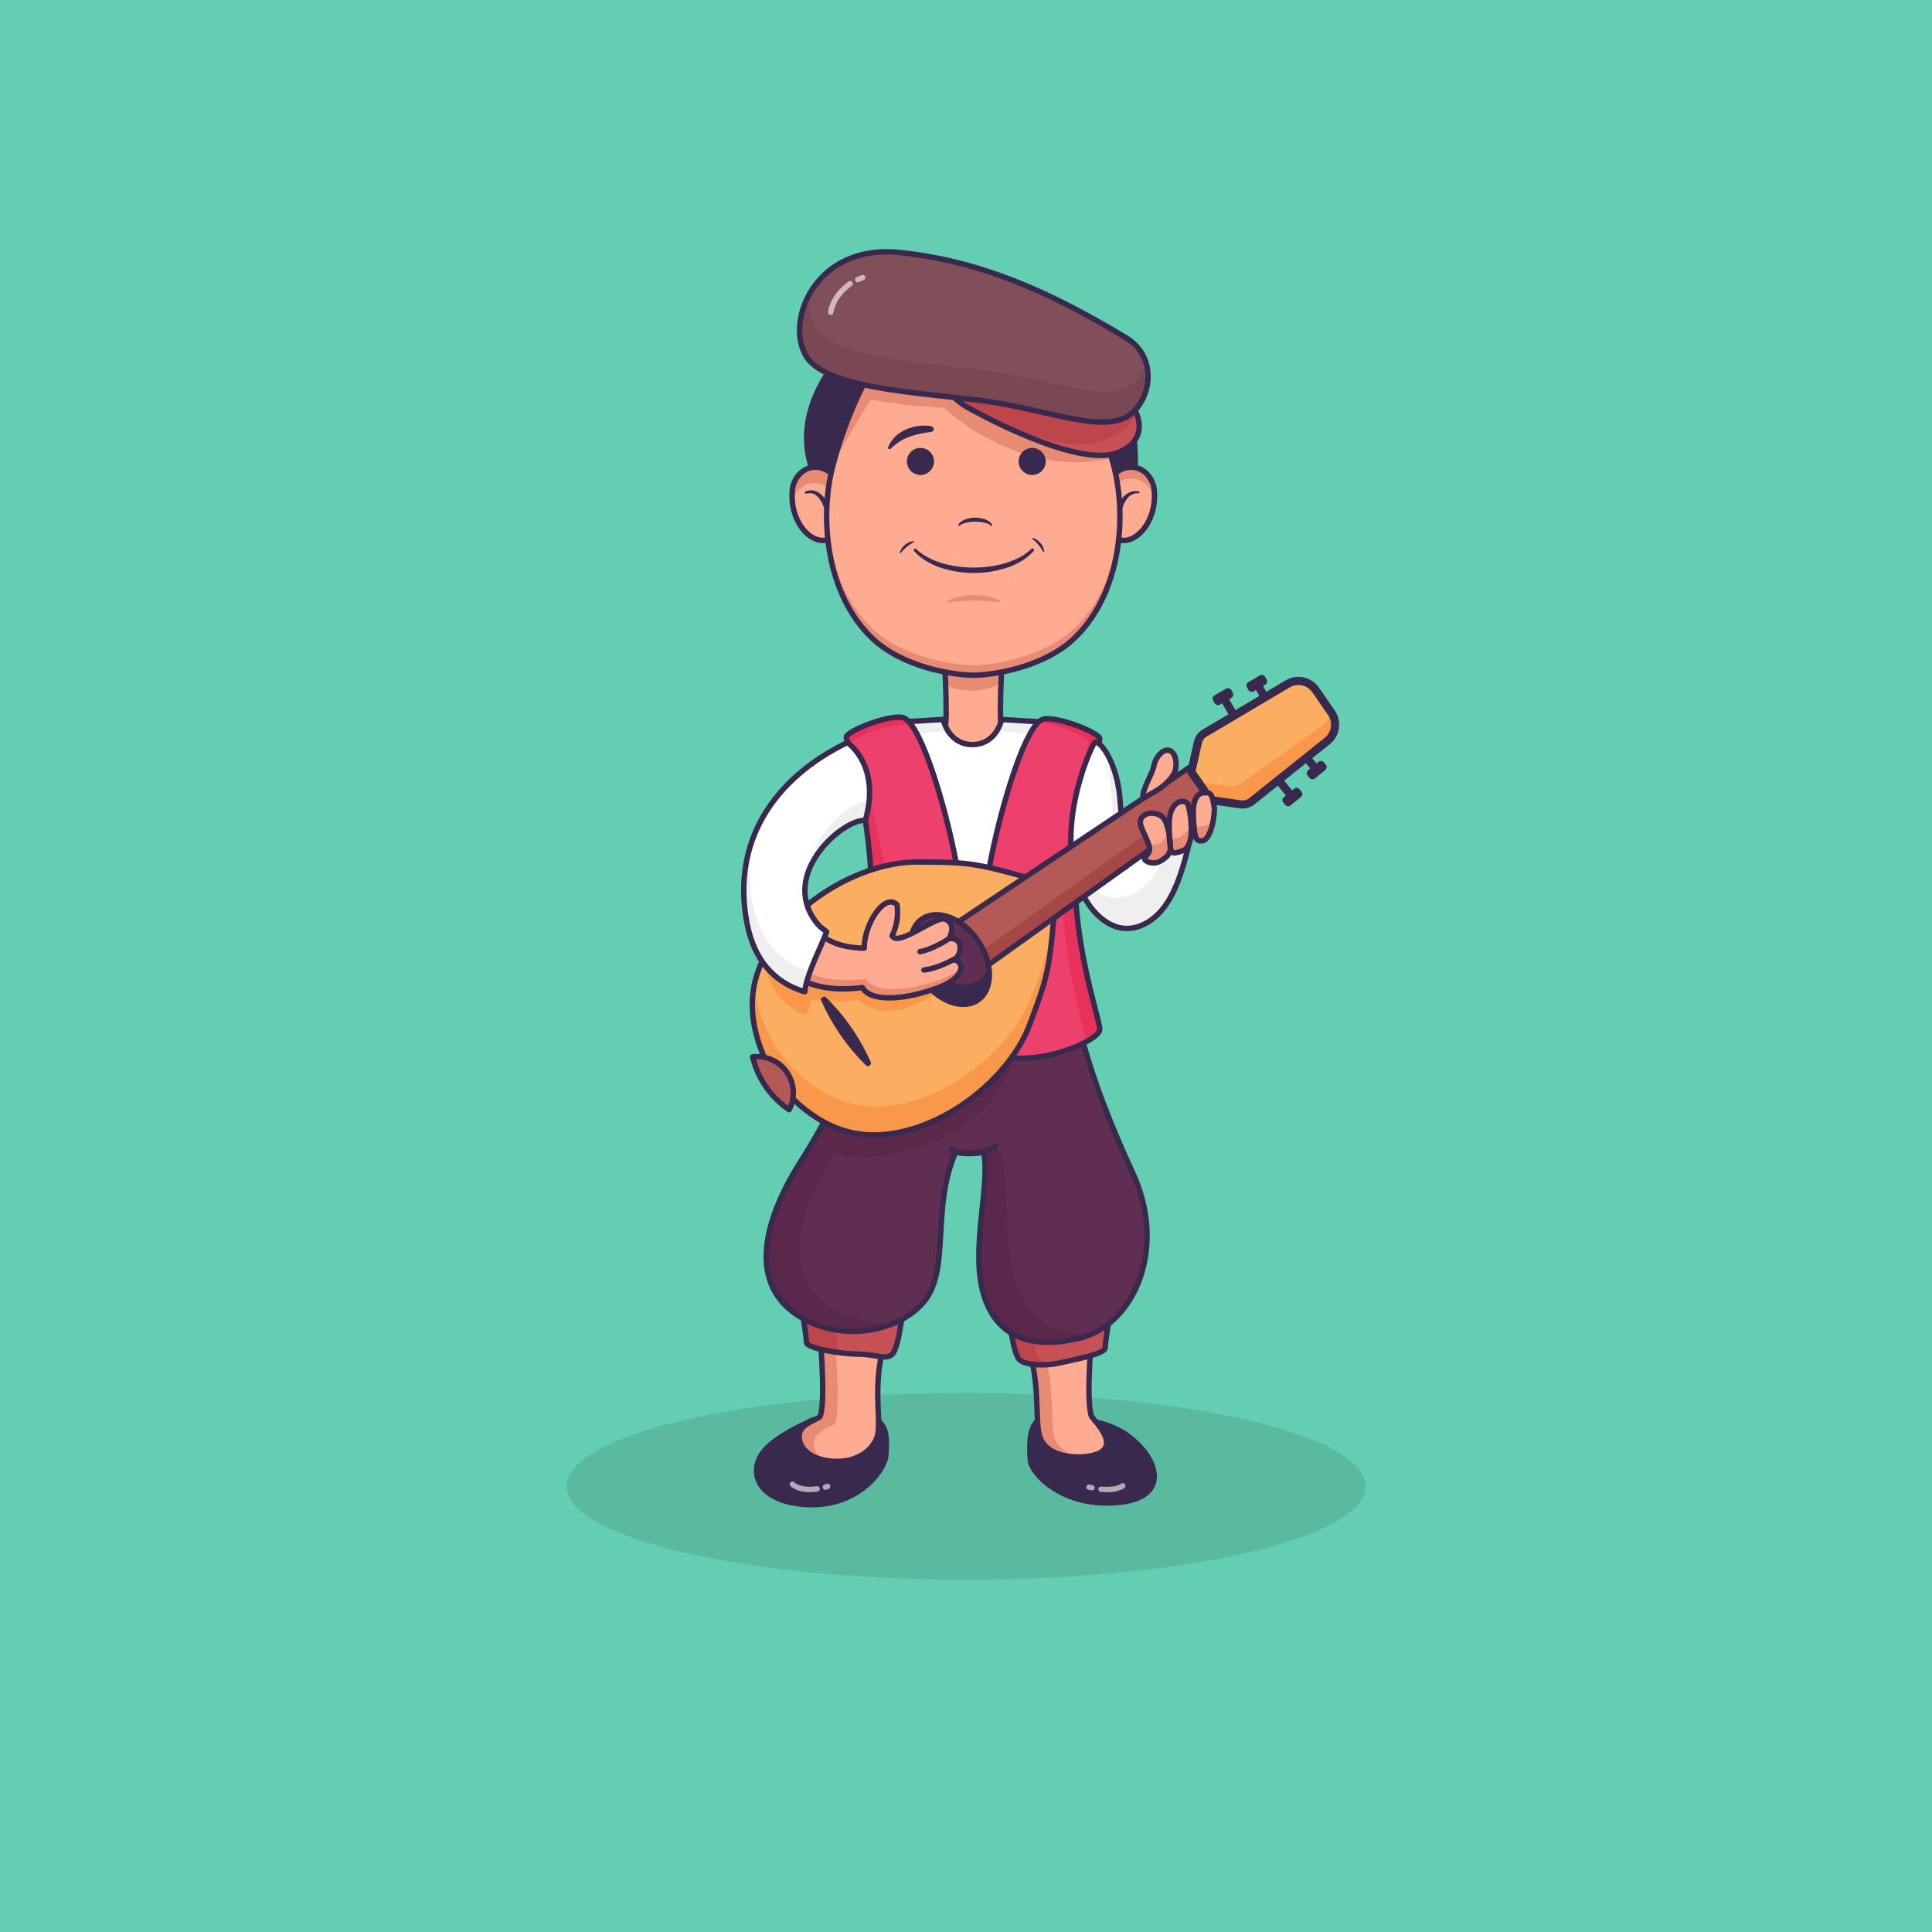
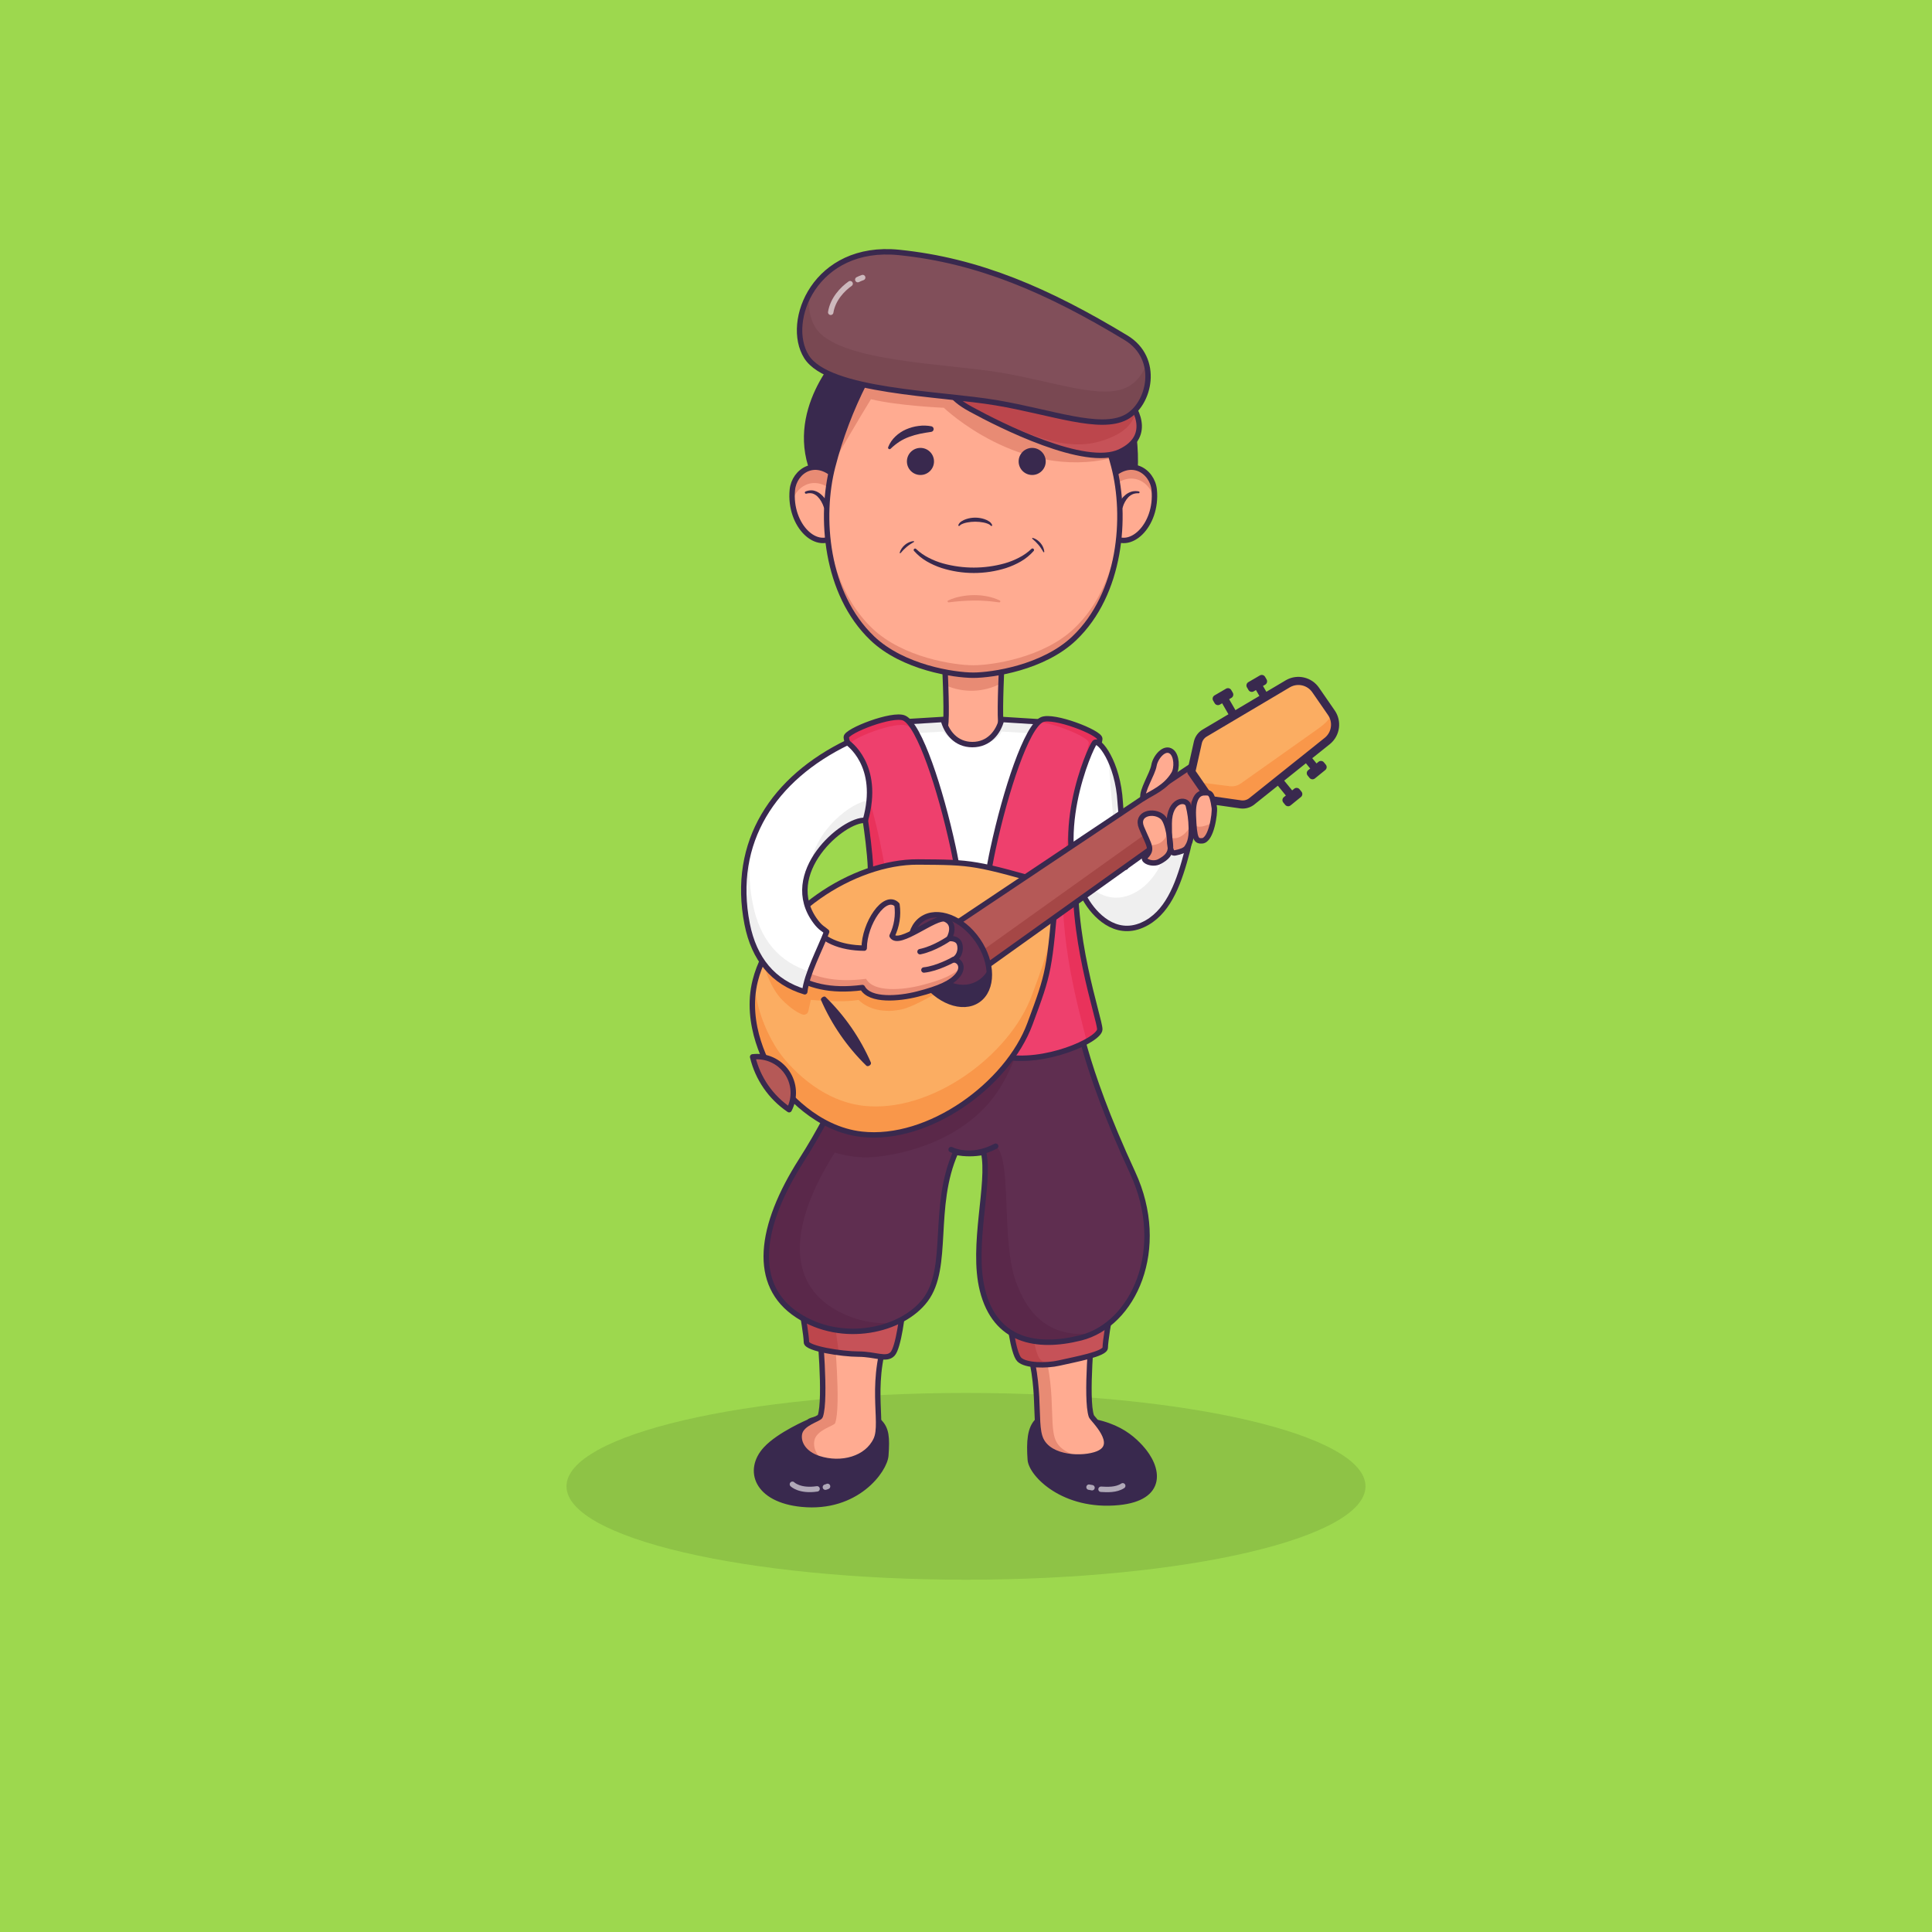
<svg xmlns="http://www.w3.org/2000/svg" viewBox="0 0 1000 1000" version="1.1" id="svg376">
  <defs id="defs380" />
  <g style="isolation:isolate" id="g374">
-     <rect width="1000" height="1000" style="fill:#63ceb2" id="rect4" />
+     <rect width="1000" height="1000" style="fill:#9dd84e;fill-opacity:1" id="rect4" />
    <ellipse cx="500" cy="769.319" rx="206.776" ry="48.334" style="fill:#9a9c9b;opacity:0.25;mix-blend-mode:multiply" id="ellipse122" />
    <path d="M418.689,736.007s-15.364,6.521-22.33,14.115c-9.876,10.766-4.839,26.133,18.613,28.449,28.453,2.81,43-17.715,43.531-25.236.657-9.28.371-13.772-3.521-17.546C421.327,731.721,418.689,736.007,418.689,736.007Z" style="fill:#39294e" id="path124" transform="translate(0 0)" />
    <path d="M418.689,736.007s-15.364,6.521-22.33,14.115c-9.876,10.766-4.839,26.133,18.613,28.449,28.453,2.81,43-17.715,43.531-25.236.657-9.28.371-13.772-3.521-17.546C421.327,731.721,418.689,736.007,418.689,736.007Z" style="fill:none;stroke:#39294e;stroke-linecap:round;stroke-linejoin:round;stroke-width:2.804px" id="path126" transform="translate(0 0)" />
    <path d="M424.047,686.236s3.66,37.939.519,46.784c-.529,1.489-9.733,3.452-10.78,9.06-.924,4.946,2.455,10.42,9.915,12.851,11.789,3.84,25.058.233,29.751-9.77,4.3-9.165-4.484-30.185,7.662-59.625C427.189,685.536,424.047,686.236,424.047,686.236Z" style="fill:#ffab91" id="path128" transform="translate(0 0)" />
    <path d="M421.5,745.657c1.047-5.608,10.251-7.571,10.78-9.06,3.141-8.845-.519-46.784-.519-46.784s2.566-.57,27.967-.682c.433-1.186.886-2.381,1.387-3.6-33.925,0-37.066.7-37.066.7s3.659,37.939.518,46.784c-.529,1.489-9.733,3.452-10.78,9.06-.923,4.946,2.455,10.42,9.915,12.851.658.214,1.322.4,1.988.565C422.283,752.752,420.86,749.078,421.5,745.657Z" style="fill:#e88b74" id="path130" transform="translate(0 0)" />
    <path d="M424.047,686.236s3.66,37.939.519,46.784c-.529,1.489-9.733,3.452-10.78,9.06-.924,4.946,2.455,10.42,9.915,12.851,11.789,3.84,25.058.233,29.751-9.77,4.3-9.165-4.484-30.185,7.662-59.625C427.189,685.536,424.047,686.236,424.047,686.236Z" style="fill:none;stroke:#39294e;stroke-linecap:round;stroke-linejoin:round;stroke-width:2.804px" id="path132" transform="translate(0 0)" />
    <path d="M415.362,679.66s2.042,11.805,2.042,15.088,18.37,6.14,26.942,6.14,14.288,3.265,17.554,0,5.452-22.453,5.452-24.494S415.362,679.66,415.362,679.66Z" style="fill:#c65258" id="path134" transform="translate(0 0)" />
    <path d="M431.978,685.275s19.644-2,34.783-3.076c.383-2.917.591-5.176.591-5.8,0-2.041-51.99,3.266-51.99,3.266s2.042,11.805,2.042,15.088c0,2.23,8.48,4.263,16.607,5.338C433.916,696.49,431.978,685.275,431.978,685.275Z" style="fill:#c65258;opacity:0.21;mix-blend-mode:multiply" id="path136" transform="translate(0 0)" />
    <path d="M415.362,679.66s2.042,11.805,2.042,15.088,18.37,6.14,26.942,6.14,14.288,3.265,17.554,0,5.452-22.453,5.452-24.494S415.362,679.66,415.362,679.66Z" style="fill:none;stroke:#39294e;stroke-linecap:round;stroke-linejoin:round;stroke-width:2.804px" id="path138" transform="translate(0 0)" />
    <path d="M427.219,769.748a5.756,5.756,0,0,0,1.128-.4" style="fill:none;stroke:#fff;stroke-linecap:round;stroke-linejoin:round;stroke-width:2.804px;opacity:0.6" id="path140" transform="translate(0 0)" />
    <path d="M410.155,768.256s3.683,3.752,12.766,2.378" style="fill:none;stroke:#fff;stroke-linecap:round;stroke-linejoin:round;stroke-width:2.804px;opacity:0.6" id="path142" transform="translate(0 0)" />
    <path d="M590.353,749.14c9.876,10.766,12.107,26.193-11.346,28.509-28.452,2.81-45.2-14.632-45.736-22.153-.658-9.279-.148-16.228,3.745-20C570.671,731.426,583.386,741.546,590.353,749.14Z" style="fill:#39294e" id="path144" transform="translate(0 0)" />
    <path d="M590.353,749.14c9.876,10.766,12.107,26.193-11.346,28.509-28.452,2.81-45.2-14.632-45.736-22.153-.658-9.279-.148-16.228,3.745-20C570.671,731.426,583.386,741.546,590.353,749.14Z" style="fill:none;stroke:#39294e;stroke-linecap:round;stroke-linejoin:round;stroke-width:2.804px" id="path146" transform="translate(0 0)" />
    <path d="M565.431,686.236s-3.66,37.939-.519,46.784c.529,1.489,13.361,11.641,3.259,19.474-3.976,3.083-24.694,2.67-29.388-7.333-4.3-9.165,1.727-30.185-10.419-59.625C562.289,685.536,565.431,686.236,565.431,686.236Z" style="fill:#ffab91" id="path148" transform="translate(0 0)" />
    <path d="M546.542,745.816c-4.3-9.165,1.727-30.185-10.419-59.626,14.958,0,23.926.137,29.285.289.013-.143.023-.243.023-.243s-3.142-.7-37.067-.7c12.146,29.441,6.12,50.461,10.419,59.626,3.191,6.8,13.783,9.165,21.491,9.016C554.426,753.069,548.735,750.49,546.542,745.816Z" style="fill:#e88b74" id="path150" transform="translate(0 0)" />
    <path d="M565.431,686.236s-3.66,37.939-.519,46.784c.529,1.489,15.112,14.688,3.259,19.474-7.436,3-24.694,2.67-29.388-7.333-4.3-9.165,1.727-30.185-10.419-59.625C562.289,685.536,565.431,686.236,565.431,686.236Z" style="fill:none;stroke:#39294e;stroke-linecap:round;stroke-linejoin:round;stroke-width:2.804px" id="path152" transform="translate(0 0)" />
    <path d="M574.116,682.464s-2.041,11.8-2.041,15.088-15.6,6.049-23.954,7.97c-6.315,1.451-17.277,1.435-20.543-1.83s-5.452-22.453-5.452-24.494S574.116,682.464,574.116,682.464Z" style="fill:#c65258" id="path154" transform="translate(0 0)" />
    <path d="M538.482,703.691c-3.266-3.265-5.452-22.452-5.452-24.493,0-.077.1-.141.241-.2-6.5-.363-11.145-.411-11.145.2,0,2.041,2.186,21.228,5.452,24.493,2.745,2.745,10.917,3.189,17.206,2.4C542.032,705.689,539.711,704.921,538.482,703.691Z" style="fill:#c65258;opacity:0.21;mix-blend-mode:multiply" id="path156" transform="translate(0 0)" />
    <path d="M574.116,682.464s-2.041,11.8-2.041,15.088-15.6,6.049-23.954,7.97c-6.315,1.451-17.277,1.435-20.543-1.83s-5.452-22.453-5.452-24.494S574.116,682.464,574.116,682.464Z" style="fill:none;stroke:#39294e;stroke-linecap:round;stroke-linejoin:round;stroke-width:2.804px" id="path158" transform="translate(0 0)" />
    <path d="M569.888,770.839c3.115.175,7.833.473,11.236-1.785" style="fill:none;stroke:#fff;stroke-linecap:round;stroke-linejoin:round;stroke-width:2.804px;opacity:0.6" id="path160" transform="translate(0 0)" />
    <path d="M563.677,769.748s.157,0,1.547.287" style="fill:none;stroke:#fff;stroke-linecap:round;stroke-linejoin:round;stroke-width:2.804px;opacity:0.6" id="path162" transform="translate(0 0)" />
    <path d="M521.107,394.454H486.432s2.82-15.876,3.149-20.883c.519-7.878-.548-29.235-.548-29.235h29.472s-1.067,21.357-.548,29.235C518.287,378.578,521.107,394.454,521.107,394.454Z" style="fill:#ffab91" id="path164" transform="translate(0 0)" />
    <path d="M489.033,344.336s.232,4.629.426,10.371a32.769,32.769,0,0,0,28.654-.979h0c.187-5.28.392-9.392.392-9.392Z" style="fill:#e88b74" id="path166" transform="translate(0 0)" />
    <path d="M521.107,394.454H486.432s2.82-15.876,3.149-20.883c.519-7.878-.548-29.235-.548-29.235h29.472s-1.067,21.357-.548,29.235C518.287,378.578,521.107,394.454,521.107,394.454Z" style="fill:none;stroke:#39294e;stroke-linejoin:round;stroke-width:2.804px" id="path168" transform="translate(0 0)" />
    <path d="M518.441,372.387c-1.665,6.663-6.611,13.016-15.123,13.016S489.86,379.05,488.2,372.387l-22.863,1.4,4.334,148.24h66.745l4.333-148.24Z" style="fill:#fff" id="path170" transform="translate(0 0)" />
    <path d="M488.2,378.63c1.548,2.151,6.611,6.773,15.123,6.773s13.175-2.411,15.123-6.773l22.121,1.391.182-6.232-22.3-1.4c-1.665,6.663-6.611,13.016-15.123,13.016S489.86,379.05,488.2,372.387l-22.863,1.4.182,6.232Z" style="fill:#efefef" id="path172" transform="translate(0 0)" />
    <path d="M518.441,372.387c-1.665,6.663-6.611,13.016-15.123,13.016S489.86,379.05,488.2,372.387l-22.863,1.4,4.334,148.24h66.745l4.333-148.24Z" style="fill:none;stroke:#39294e;stroke-linejoin:round;stroke-width:2.804px" id="path174" transform="translate(0 0)" />
    <path d="M556.908,522.029s2.746,27.577,29.382,85.055c18.213,39.3.5,78.554-26.971,85.405-22.908,5.715-44.2,1.658-50.8-24.675-5.821-23.248,4.174-55.361.585-71.417-6.649,1.508-9.571,1.464-14.439,0-12.58,28.206-2.985,59.428-15.618,76.339-11.94,15.982-42.992,23.207-66.215,8.035-23.97-15.661-19.769-46.121,2.012-80.234,18.494-28.965,33.216-63.605,35.983-83.006C457.971,517.531,556.908,522.029,556.908,522.029Z" style="fill:#5f2e50" id="path176" transform="translate(0 0)" />
    <g style="opacity:0.22;mix-blend-mode:overlay" id="g182">
      <path d="M430.216,676.586c-23.971-15.661-19.77-46.121,2.012-80.234,17.067-26.73,30.914-58.283,35.124-78.243-8.689-.352-14.921-.578-16.523-.578-2.767,19.4-17.489,54.041-35.983,83.006-21.781,34.113-25.982,64.573-2.012,80.234,15.931,10.408,35.545,10.274,50.148,4A52.685,52.685,0,0,1,430.216,676.586Z" style="fill:#5f2e50" id="path178" transform="translate(0 0)" />
      <path d="M525.9,663.629c-7.987-21.868-1.89-64.266-10.549-70.365-6.648,1.508-5.105,3.331-5.834,5.542,2.251,16.693-6.543,46.866-1,69.008,6.594,26.333,27.89,30.39,50.8,24.675a36.347,36.347,0,0,0,6.271-2.22C547.188,692.076,533.684,684.935,525.9,663.629Z" style="fill:#5f2e50" id="path180" transform="translate(0 0)" />
    </g>
    <path d="M538.134,463.065s1.834,64.765-20.782,100.4c-18.911,29.8-57.156,35.269-68.009,35.586a56.063,56.063,0,0,1-25.576-5.787l8.211-39.376Z" style="fill:#5a2849" id="path184" transform="translate(0 0)" />
    <path d="M556.908,522.029s2.746,27.577,29.382,85.055c18.213,39.3.5,78.554-26.971,85.405-22.908,5.715-44.2,1.658-50.8-24.675-5.821-23.248,4.174-55.361.585-71.417a36.692,36.692,0,0,1-14.439,0c-12.58,28.206-2.985,59.428-15.618,76.339-11.94,15.982-42.992,23.207-66.215,8.035-23.97-15.661-19.769-46.121,2.012-80.234,18.494-28.965,33.216-63.605,35.983-83.006C457.971,517.531,556.908,522.029,556.908,522.029Z" style="fill:none;stroke:#39294e;stroke-linecap:round;stroke-linejoin:round;stroke-width:2.804px" id="path186" transform="translate(0 0)" />
    <path d="M503.769,284.637c38.887,0,77.491-6.639,82.761-33.646,3.738-19.16-2.727-49.214-10-62.014l-5.173-9.2-67.584-.745-67.589,4.2s-29.776,29.894-14.142,63.9C433.53,272.137,464.882,284.637,503.769,284.637Z" style="fill:#39294e;stroke:#39294e;stroke-linejoin:round;stroke-width:2.804px" id="path188" transform="translate(0 0)" />
    <path d="M432.818,276.693c-9.456,9.456-24.512-4.448-22.7-23.147.944-9.761,12.54-17.812,23.639-5.476C433.753,248.07,439.1,270.415,432.818,276.693Z" style="fill:#ffab91" id="path190" transform="translate(0 0)" />
    <path d="M433.289,256.282a89.226,89.226,0,0,1,2.071,14.823c1.758-8.946-1.607-23.035-1.607-23.035-11.1-12.336-22.695-4.285-23.639,5.476a31.536,31.536,0,0,0-.015,5.852C412.5,250.813,423.1,244.959,433.289,256.282Z" style="fill:#e88b74" id="path192" transform="translate(0 0)" />
    <path d="M432.818,276.693c-9.456,9.456-24.512-4.448-22.7-23.147.944-9.761,12.54-17.812,23.639-5.476C433.753,248.07,439.1,270.415,432.818,276.693Z" style="fill:none;stroke:#39294e;stroke-linejoin:round;stroke-width:2.804px" id="path194" transform="translate(0 0)" />
    <path d="M426.413,262.529a15.935,15.935,0,0,0-1.323-2.959A11.081,11.081,0,0,0,423.141,257a6.5,6.5,0,0,0-2.631-1.577,6.193,6.193,0,0,0-3.12.093l-.065.015a.6.6,0,0,1-.351-1.145,7.589,7.589,0,0,1,3.854-.534,8.264,8.264,0,0,1,3.607,1.618,13.238,13.238,0,0,1,2.664,2.778,18.4,18.4,0,0,1,1.947,3.315,1.406,1.406,0,0,1-2.563,1.155c-.022-.05-.041-.1-.058-.151Z" style="fill:#39294e" id="path196" transform="translate(0 0)" />
    <path d="M574.72,276.693c9.456,9.456,24.513-4.448,22.7-23.147-.944-9.761-12.54-17.812-23.639-5.476C573.785,248.07,568.442,270.415,574.72,276.693Z" style="fill:#ffab91" id="path198" transform="translate(0 0)" />
    <path d="M573.785,253.978c11.1-12.336,22.7-4.286,23.639,5.476,0,.019,0,.039,0,.058a31.456,31.456,0,0,0,0-5.966c-.944-9.761-12.54-17.812-23.639-5.476,0,0-2.636,11.043-2.023,19.784A90.581,90.581,0,0,1,573.785,253.978Z" style="fill:#e88b74" id="path200" transform="translate(0 0)" />
    <path d="M574.72,276.693c9.456,9.456,24.513-4.448,22.7-23.147-.944-9.761-12.54-17.812-23.639-5.476C573.785,248.07,568.442,270.415,574.72,276.693Z" style="fill:none;stroke:#39294e;stroke-linejoin:round;stroke-width:2.804px" id="path202" transform="translate(0 0)" />
    <path d="M578.482,261.6a15.668,15.668,0,0,1,1.806-3.075,13.481,13.481,0,0,1,2.447-2.544,9.088,9.088,0,0,1,3.2-1.581,8.151,8.151,0,0,1,3.5-.047.484.484,0,0,1-.086.961h-.056a6.955,6.955,0,0,0-2.921.449,7.459,7.459,0,0,0-2.384,1.636,11.384,11.384,0,0,0-1.725,2.4,13.347,13.347,0,0,0-1.12,2.7l-.008.027a1.406,1.406,0,1,1-2.715-.736A1.55,1.55,0,0,1,578.482,261.6Z" style="fill:#39294e" id="path204" transform="translate(0 0)" />
    <path d="M576.537,241.411a213.073,213.073,0,0,0-16.453-43.459l-56.315-.689-56.315.689A213.205,213.205,0,0,0,431,241.411c-6.736,25.819-3.807,65.814,20.544,89.022,15.86,15.116,42.35,19.055,52.224,19.055s36.365-3.939,52.225-19.055C580.345,307.225,583.273,267.23,576.537,241.411Z" style="fill:#ffab91" id="path206" transform="translate(0 0)" />
    <path d="M555.994,325.281c-15.86,15.116-42.351,19.055-52.225,19.055s-36.364-3.939-52.224-19.055c-16.494-15.72-23.15-39.137-23.642-60.638-.518,22.831,5.82,48.8,23.642,65.79,15.86,15.116,42.35,19.055,52.224,19.055s36.365-3.939,52.225-19.055c17.822-16.986,24.16-42.959,23.641-65.79C579.144,286.144,572.487,309.561,555.994,325.281Z" style="fill:#e88b74" id="path208" transform="translate(0 0)" />
    <path d="M431.69,238.841l15.764-40.889-1.5-2.8,16.356,3.271s25.7-6.309,26.636-6.309h26.577c2.422,0,38.379,3.038,39.08,3.739s14.822,22.61,14.822,22.61,4.644,10.256,5.938,18.64c-47.726,11.548-86.834-26.036-86.834-26.036s-23.794-1.014-37.728-4.445c-4.279,6.821-19.112,32.223-19.112,32.223" style="fill:#e88b74" id="path210" transform="translate(0 0)" />
    <path d="M576.537,241.411a213.073,213.073,0,0,0-16.453-43.459l-56.315-.689-56.315.689A213.205,213.205,0,0,0,431,241.411c-6.736,25.819-3.807,65.814,20.544,89.022,15.86,15.116,42.35,19.055,52.224,19.055s36.365-3.939,52.225-19.055C580.345,307.225,583.273,267.23,576.537,241.411Z" style="fill:none;stroke:#39294e;stroke-linejoin:round;stroke-width:2.804px" id="path212" transform="translate(0 0)" />
    <path d="M512.839,272.067a4.167,4.167,0,0,0-1.677-1.023,13.223,13.223,0,0,0-2.062-.587,22.138,22.138,0,0,0-8.629,0,13.223,13.223,0,0,0-2.062.587,4.174,4.174,0,0,0-1.679,1.021l-.053.063a.378.378,0,0,1-.648-.359,3.993,3.993,0,0,1,1.719-1.981,9.965,9.965,0,0,1,2.234-1.071,15.044,15.044,0,0,1,9.607,0,10.026,10.026,0,0,1,2.234,1.07,3.991,3.991,0,0,1,1.72,1.981.379.379,0,0,1-.651.36Z" style="fill:#39294e" id="path214" transform="translate(0 0)" />
    <path d="M474.163,284.137a27.227,27.227,0,0,0,6.508,4.564,39.041,39.041,0,0,0,7.45,2.938,59.766,59.766,0,0,0,31.823-.026,38.907,38.907,0,0,0,7.438-2.946,27.21,27.21,0,0,0,6.491-4.563l.013-.013a.789.789,0,0,1,1.147,1.08,26.625,26.625,0,0,1-6.586,5.409,40.693,40.693,0,0,1-7.752,3.453,55.331,55.331,0,0,1-33.309-.026,40.636,40.636,0,0,1-7.741-3.461,26.6,26.6,0,0,1-6.568-5.409.739.739,0,0,1,1.071-1.014Z" style="fill:#39294e" id="path216" transform="translate(0 0)" />
    <circle cx="476.426" cy="238.841" r="7.01" style="fill:#39294e" id="circle218" />
    <path d="M459.719,231.426a15.307,15.307,0,0,1,3.721-5.495,18.983,18.983,0,0,1,5.61-3.715,23.448,23.448,0,0,1,6.414-1.747,20.267,20.267,0,0,1,6.62.177,1.468,1.468,0,0,1-.083,2.891l-.137.019c-1.863.267-3.856.577-5.727.973a41.2,41.2,0,0,0-5.5,1.578,26.228,26.228,0,0,0-5.065,2.491,31.1,31.1,0,0,0-4.566,3.65l-.063.055a.773.773,0,0,1-1.226-.877Z" style="fill:#39294e" id="path220" transform="translate(0 0)" />
    <circle cx="534.255" cy="238.841" r="7.01" style="fill:#39294e" id="circle222" />
    <line x1="549.501" y1="229.729" x2="530.926" y2="223.069" style="fill:none;stroke:#39294e;stroke-linecap:round;stroke-linejoin:round;stroke-width:4.206px" id="line224" />
    <path d="M496.935,192.11s-16.644,7.561,5.424,19.627c15.651,8.558,59.369,30.524,77.314,22.112s6.857-24.448,3.585-27.719C579.053,210.335,506.345,201.521,496.935,192.11Z" style="fill:#c65258" id="path226" transform="translate(0 0)" />
    <path d="M576.394,225.8c7.544-3.536,10.63-8.24,11.339-12.974a25.452,25.452,0,0,0-4.475-6.7c-4.205,4.205-76.913-4.609-86.323-14.02,0,0-3.961,8.585-.555,15.284C538.423,229.729,557.22,234.791,576.394,225.8Z" style="fill:#c65258;opacity:0.22;mix-blend-mode:multiply" id="path228" transform="translate(0 0)" />
    <path d="M496.935,192.11s-16.644,7.561,5.424,19.627c15.651,8.558,59.369,30.524,77.314,22.112s6.857-24.448,3.585-27.719C579.053,210.335,506.345,201.521,496.935,192.11Z" style="fill:none;stroke:#39294e;stroke-linejoin:round;stroke-width:2.804px" id="path230" transform="translate(0 0)" />
    <path d="M582.818,215.943c-13.489,7.126-38.25-2.57-67.177-7.477s-86.782-5.608-98.21-23.832,4.517-58.374,47.855-53.974c41.427,4.205,77.324,19.86,117.532,44.16C600.648,185.6,595.154,209.426,582.818,215.943Z" style="fill:#814f5a" id="path232" transform="translate(0 0)" />
    <path d="M583.844,200.2c-13.191,6.969-37.405-2.513-65.694-7.312s-84.865-5.483-96.041-23.306c-2.912-4.644-3.989-10.748-3.265-17.154-6.126,11.1-6.61,23.92-1.413,32.207,11.428,18.225,69.283,18.926,98.21,23.833s53.688,14.6,67.177,7.477c8.312-4.391,13.5-16.64,10.562-27.461C591.494,193.619,588.086,197.957,583.844,200.2Z" style="fill:#814f5a;opacity:0.13;mix-blend-mode:multiply" id="path234" transform="translate(0 0)" />
    <path d="M582.818,215.943c-13.489,7.126-38.25-2.57-67.177-7.477s-86.782-5.608-98.21-23.832,4.517-58.374,47.855-53.974c41.427,4.205,77.324,19.86,117.532,44.16C600.648,185.6,595.154,209.426,582.818,215.943Z" style="fill:none;stroke:#39294e;stroke-linejoin:round;stroke-width:2.804px" id="path236" transform="translate(0 0)" />
    <path d="M467.982,371.661c7.909,3.527,18.777,36.649,25.316,66.875,8.694,40.185,11.431,103.89-4.884,107.409-21.4,4.617-50.375-8.482-50.375-14s15.8-49.307,12.091-89.209c-3.506-37.752-12.091-57.962-12.091-61.188S462.029,369.006,467.982,371.661Z" style="fill:#ee406d" id="path238" transform="translate(0 0)" />
    <path d="M451.8,446.743c-3.506-37.752-12.091-57.962-12.091-61.187s23.99-12.538,29.944-9.883c2.9,1.292,6.191,6.566,9.524,14.2-3.893-9.784-7.813-16.708-11.194-18.215-5.954-2.656-29.943,6.657-29.943,9.882s8.585,23.436,12.091,61.188c3.7,39.9-12.091,83.686-12.091,89.209,0,.817.647,1.8,1.8,2.867C441.261,526,455.318,484.635,451.8,446.743Z" style="fill:#ee406d;opacity:0.3;mix-blend-mode:multiply" id="path240" transform="translate(0 0)" />
    <path d="M456.988,443.344a309.3,309.3,0,0,0-18.6-62.563,1.332,1.332,0,0,0-.349.762c0,3.226,8.585,23.436,12.091,61.188,3.7,39.9-12.091,83.686-12.091,89.209,0,2.554,6.2,6.726,14.978,10.019C452.705,535.137,465.1,486.18,456.988,443.344Z" style="fill:#ee406d;opacity:0.3;mix-blend-mode:multiply" id="path242" transform="translate(0 0)" />
    <path d="M467.982,371.661c7.909,3.527,18.777,36.649,25.316,66.875,8.694,40.185,11.431,103.89-4.884,107.409-21.4,4.617-50.375-8.482-50.375-14s15.8-49.307,12.091-89.209c-3.506-37.752-12.091-57.962-12.091-61.188S462.029,369.006,467.982,371.661Z" style="fill:none;stroke:#39294e;stroke-linejoin:round;stroke-width:2.804px" id="path244" transform="translate(0 0)" />
    <path d="M539.3,372.5c-7.908,3.527-18.776,36.649-25.315,66.875-8.694,40.185-11.431,103.89,4.884,107.41,21.4,4.616,50.375-8.482,50.375-14s-15.8-49.307-12.091-89.21c3.506-37.752,12.091-57.962,12.091-61.187S545.251,369.843,539.3,372.5Z" style="fill:#ee406d" id="path246" transform="translate(0 0)" />
    <path d="M557.15,443.568c3.506-37.752,12.091-57.962,12.091-61.187s-23.99-12.538-29.944-9.883a6.6,6.6,0,0,0-1.644,1.123c9.8,1.267,25.9,8.075,25.9,10.8,0,3.431-9.131,24.927-12.86,65.082-3.343,35.994,8.23,74.946,11.824,89.537,4.155-2.314,6.724-4.623,6.724-6.263C569.241,527.255,553.445,483.47,557.15,443.568Z" style="fill:#ee406d;opacity:0.3;mix-blend-mode:multiply" id="path248" transform="translate(0 0)" />
    <path d="M539.3,372.5c-7.908,3.527-18.776,36.649-25.315,66.875-8.694,40.185-11.431,103.89,4.884,107.41,21.4,4.616,50.375-8.482,50.375-14s-15.8-49.307-12.091-89.21c3.506-37.752,12.091-57.962,12.091-61.187S545.251,369.843,539.3,372.5Z" style="fill:none;stroke:#39294e;stroke-linejoin:round;stroke-width:2.804px" id="path250" transform="translate(0 0)" />
    <path d="M562.817,467.065c5.336,8.332,16.576,18.723,30.9,10.49,11.777-6.771,16.82-21.91,20.721-36.707,6.673-25.312-7.947-28.159-7.947-28.159S593.68,418.137,591.915,420s-3.532,1.125-6.727,9-2.524,19.834-2.524,19.834-2.457-26.774-2.839-33.517c-1.182-20.89-11.135-33.147-13.264-30.9S542.562,435.443,562.817,467.065Z" style="fill:#fff" id="path252" transform="translate(0 0)" />
    <path d="M579.652,413a56.827,56.827,0,0,0-6.475-22.475,67.94,67.94,0,0,1,1.083,8.86c.381,6.743,2.838,33.518,2.838,33.518s-.67-11.959,2.525-19.835Z" style="fill:#efefef" id="path254" transform="translate(0 0)" />
    <path d="M610.563,414.77a50.109,50.109,0,0,1-1.695,10.146c-3.9,14.8-8.943,29.936-20.72,36.707-14.321,8.234-25.56-2.158-30.9-10.49-.614-.958-1.186-1.934-1.724-2.922a53.1,53.1,0,0,0,7.29,18.854c5.336,8.332,16.576,18.723,30.9,10.49,11.776-6.771,16.819-21.91,20.72-36.707C618.68,424.744,614.307,417.74,610.563,414.77Z" style="fill:#efefef" id="path256" transform="translate(0 0)" />
    <path d="M562.817,467.065c5.336,8.332,16.576,18.723,30.9,10.49,11.777-6.771,16.82-21.91,20.721-36.707,6.673-25.312-7.947-28.159-7.947-28.159S593.68,418.137,591.915,420s-3.532,1.125-6.727,9-2.524,19.834-2.524,19.834-2.457-26.774-2.839-33.517c-1.182-20.89-11.135-33.147-13.264-30.9S542.562,435.443,562.817,467.065Z" style="fill:none;stroke:#39294e;stroke-linejoin:round;stroke-width:2.804px" id="path258" transform="translate(0 0)" />
    <path d="M492.3,595.017s9.831,5.26,23.059-1.753" style="fill:none;stroke:#39294e;stroke-linecap:round;stroke-linejoin:round;stroke-width:2.804px" id="path260" transform="translate(0 0)" />
    <path d="M401.863,558.739c-4.684-6.778-16.673-28.545-10.945-51.2,8.6-34.03,50.869-61.6,84.273-61.38,28.829.187,28.829.187,71.712,12.339-3.791,44.409-3.791,44.409-13.806,71.443-11.606,31.324-52.332,61.118-87.2,57.137C422.671,584.424,406.547,565.516,401.863,558.739Z" style="fill:#fbad62" id="path262" transform="translate(0 0)" />
    <path d="M392.6,489.2s3.535,19.634,12.234,28.333c4.813,4.812,8.307,6.761,10.468,7.541a2.39,2.39,0,0,0,3.116-1.77l1.257-5.771s16.719,1.554,24.684,0c4.966,4.965,13.641,7.055,22.99,4.772,8.426-2.058,32.9-16.868,32.9-20.237s-62.365-5.272-62.365-5.272Z" style="fill:#fbad62;opacity:0.4;mix-blend-mode:multiply" id="path264" transform="translate(0 0)" />
    <path d="M534.091,515.209c-11.606,31.324-52.331,61.119-87.2,57.137-23.221-2.65-39.345-21.559-44.029-28.336-3.528-5.105-11.2-18.715-12.321-34.8-4.752,22.05,6.758,42.922,11.327,49.533,4.684,6.777,20.808,25.685,44.029,28.336,34.873,3.981,75.6-25.813,87.2-57.137C543.113,502.9,543.113,502.9,546.9,458.5l-.272-.077C543.952,488.592,542.86,491.54,534.091,515.209Z" style="fill:#fbad62;opacity:0.4;mix-blend-mode:multiply" id="path266" transform="translate(0 0)" />
    <path d="M401.863,558.739c-4.684-6.778-16.673-28.545-10.945-51.2,8.6-34.03,50.869-61.6,84.273-61.38,28.829.187,28.829.187,71.712,12.339-3.791,44.409-3.791,44.409-13.806,71.443-11.606,31.324-52.332,61.118-87.2,57.137C422.671,584.424,406.547,565.516,401.863,558.739Z" style="fill:none;stroke:#39294e;stroke-linecap:round;stroke-linejoin:round;stroke-width:2.804px" id="path268" transform="translate(0 0)" />
    <polygon points="509.348 500.987 493.879 478.606 640.327 380.709 652.69 398.597 509.348 500.987" style="fill:#b55957" id="polygon270" />
    <polygon points="648.228 392.14 507.728 492.5 496.783 476.664 493.879 478.606 509.348 500.987 652.69 398.597 648.228 392.14" style="fill:#b55957;opacity:0.3;mix-blend-mode:multiply" id="polygon272" />
    <polygon points="509.348 500.987 493.879 478.606 640.327 380.709 652.69 398.597 509.348 500.987" style="fill:none;stroke:#39294e;stroke-linecap:round;stroke-linejoin:round;stroke-width:2.804px" id="polygon274" />
    <path d="M448.417,551.605a107.655,107.655,0,0,1-23.482-34.024c-.337-.948,1.546-2.249,2.313-1.6a107.632,107.632,0,0,1,23.527,33.994C451.181,551.1,449.327,552.382,448.417,551.605Z" style="fill:#39294e" id="path276" transform="translate(0 0)" />
    <ellipse cx="491.678" cy="496.663" rx="17.503" ry="25.469" transform="translate(-195.18 367.639) rotate(-34.65)" style="fill:#5f2e50" id="ellipse278" />
    <path d="M506.776,507.169c-7.952,5.5-19.719,2.254-28.879-11a35.954,35.954,0,0,1-6.027-13.575c-2.33,6.27-.907,14.883,5.409,24.022,9.161,13.254,20.927,16.5,28.879,11,5.1-3.524,7.372-9.793,5.945-17.327A14.316,14.316,0,0,1,506.776,507.169Z" style="fill:#39294e" id="path280" transform="translate(0 0)" />
    <ellipse cx="491.678" cy="496.663" rx="17.503" ry="25.469" transform="translate(-195.18 367.639) rotate(-34.65)" style="fill:none;stroke:#39294e;stroke-linecap:round;stroke-linejoin:round;stroke-width:2.804px" id="ellipse282" />
    <line x1="651.105" y1="354.759" x2="654.858" y2="361.195" style="fill:none;stroke:#39294e;stroke-linecap:round;stroke-linejoin:round;stroke-width:4.206px" id="line284" />
    <rect x="647.747" y="348.304" width="5.513" height="10.849" rx="1.966" transform="translate(628.387 -386.4) rotate(59.752)" style="fill:#39294e" id="rect286" />
    <line x1="633.602" y1="361.613" x2="638.806" y2="370.621" style="fill:none;stroke:#39294e;stroke-linecap:round;stroke-linejoin:round;stroke-width:4.206px" id="line288" />
    <rect x="630.245" y="355.158" width="5.513" height="10.849" rx="1.966" transform="translate(625.623 -367.879) rotate(59.752)" style="fill:#39294e" id="rect290" />
    <line x1="680.774" y1="397.687" x2="676.08" y2="391.901" style="fill:none;stroke:#39294e;stroke-linecap:round;stroke-linejoin:round;stroke-width:4.206px" id="line292" />
    <rect x="678.77" y="393.189" width="5.513" height="10.849" rx="1.966" transform="translate(801.357 1179.005) rotate(-129.052)" style="fill:#39294e" id="rect294" />
    <line x1="668.176" y1="411.637" x2="661.589" y2="403.585" style="fill:none;stroke:#39294e;stroke-linecap:round;stroke-linejoin:round;stroke-width:4.206px" id="line296" />
    <rect x="666.171" y="407.139" width="5.513" height="10.849" rx="1.966" transform="translate(769.988 1191.961) rotate(-129.052)" style="fill:#39294e" id="rect298" />
    <path d="M689.054,368.821l-8.02-11.6a10.858,10.858,0,0,0-14.29-3.391l-43.1,25.548a7.563,7.563,0,0,0-3.6,4.748L616.608,399.5l10.119,14.641,15.6,2.223a7.565,7.565,0,0,0,5.715-1.691l39.133-31.287A10.857,10.857,0,0,0,689.054,368.821Z" style="fill:#fbad62" id="path300" transform="translate(0 0)" />
    <path d="M691.027,372.387l-1.973-3.566c.377,3.122-4.706,6.888-7.568,8.915l-39.134,27.717a8.261,8.261,0,0,1-5.714,1.5l-15.6-1.97-4.024-5.158-.406,1.609L626.727,414.4l15.6,1.969a8.254,8.254,0,0,0,5.715-1.5l37.038-29.812C689.4,382,694.239,376.5,691.027,372.387Z" style="fill:#fbad62;opacity:0.4;mix-blend-mode:multiply" id="path302" transform="translate(0 0)" />
    <path d="M689.054,368.821l-8.02-11.6a10.858,10.858,0,0,0-14.29-3.391l-43.1,25.548a7.563,7.563,0,0,0-3.6,4.748L616.608,399.5l10.119,14.641,15.6,2.223a7.565,7.565,0,0,0,5.715-1.691l39.133-31.287A10.857,10.857,0,0,0,689.054,368.821Z" style="fill:none;stroke:#39294e;stroke-linecap:round;stroke-linejoin:round;stroke-width:4.206px" id="path304" transform="translate(0 0)" />
    <path d="M389.561,547.032a45.8,45.8,0,0,0,18.9,27.352,18.773,18.773,0,0,0-18.9-27.352Z" style="fill:#b55957" id="path306" transform="translate(0 0)" />
    <path d="M389.561,547.032a45.8,45.8,0,0,0,18.9,27.352,18.773,18.773,0,0,0-18.9-27.352Z" style="fill:none;stroke:#39294e;stroke-linecap:round;stroke-linejoin:round;stroke-width:2.804px" id="path308" transform="translate(0 0)" />
    <path d="M493.332,496.794c2.732-.974,4.42-4.842,3.3-8.264-1.06-3.242-5.4-2.723-5.4-2.723s4.294-7.353-1.946-10.041c-4.771-2.056-24.1,14.542-27.545,8.634a27.736,27.736,0,0,0,2.537-16.124c-6.307-6.307-16.969,9.828-16.969,22.472-12.159-.085-22.62-4.17-26.643-12.453L408.7,504.129c10.017,5.922,20.556,9.222,37.689,7.034,3.828,7.141,18.942,5.8,28.49,3.364,11.547-2.943,17.623-5.826,20.817-9.709C499.107,500.672,496.837,496.794,493.332,496.794Z" style="fill:#ffab91" id="path310" transform="translate(0 0)" />
    <path d="M496.973,491.116a4.694,4.694,0,0,1-1.739,1.148,4.361,4.361,0,0,1,1.52.276A7.477,7.477,0,0,0,496.973,491.116Z" style="fill:#e88b74" id="path312" transform="translate(0 0)" />
    <path d="M476.782,510c-9.548,2.434-24.662,3.777-28.49-3.364-17.045,2.177-27.563-1.08-37.534-6.945l-2.057,4.442c10.017,5.922,20.556,9.222,37.689,7.034,3.828,7.141,18.942,5.8,28.49,3.364,11.547-2.943,17.623-5.826,20.817-9.709a6.36,6.36,0,0,0,1.673-4.273C494.12,504.3,488.069,507.119,476.782,510Z" style="fill:#e88b74" id="path314" transform="translate(0 0)" />
    <path d="M450.957,476.532a35.631,35.631,0,0,0-3.227,9.644c.491.017.98.037,1.478.041A30.479,30.479,0,0,1,450.957,476.532Z" style="fill:#e88b74" id="path316" transform="translate(0 0)" />
    <path d="M493.332,496.794c2.732-.974,4.42-4.842,3.3-8.264-1.06-3.242-5.4-2.723-5.4-2.723s4.294-7.353-1.946-10.041c-4.771-2.056-24.1,14.542-27.545,8.634a27.736,27.736,0,0,0,2.537-16.124c-6.307-6.307-16.969,9.828-16.969,22.472-12.159-.085-22.62-4.17-26.643-12.453L408.7,504.129c10.017,5.922,20.556,9.222,37.689,7.034,3.828,7.141,18.942,5.8,28.49,3.364,11.547-2.943,17.623-5.826,20.817-9.709C499.107,500.672,496.837,496.794,493.332,496.794Z" style="fill:none;stroke:#39294e;stroke-linejoin:round;stroke-width:2.804px" id="path318" transform="translate(0 0)" />
    <path d="M476.2,492.589c7.514-1.51,15.027-6.782,15.027-6.782" style="fill:#ffab91;stroke:#39294e;stroke-linecap:round;stroke-linejoin:round;stroke-width:2.804px" id="path320" transform="translate(0 0)" />
    <path d="M478.222,502.066c6.817-.653,15.11-5.272,15.11-5.272" style="fill:#ffab91;stroke:#39294e;stroke-linecap:round;stroke-linejoin:round;stroke-width:2.804px" id="path322" transform="translate(0 0)" />
    <path d="M427.875,482.282c-1.685-1.522-3.1-1.846-5.637-5.221-18.754-24.933,14.3-53.364,25.672-52.438,8.176-28.67-9.287-40.294-9.287-40.294-37.918,18.39-60.3,51.256-51.893,93.962,3.559,18.083,13.455,30.172,29.814,35.055C417.494,504.231,424.341,491.591,427.875,482.282Z" style="fill:#fff" id="path324" transform="translate(0 0)" />
    <path d="M389.678,467.98a83.861,83.861,0,0,1-.13-33.572c-4.774,13.062-5.99,27.771-2.818,43.883,3.559,18.083,13.455,30.172,29.814,35.055a45.317,45.317,0,0,1,2.71-10.391C403.041,498.025,393.22,485.973,389.678,467.98Z" style="fill:#efefef" id="path326" transform="translate(0 0)" />
    <path d="M419.678,448.068c6.438-13.734,21.326-24.007,28.232-23.445a56.4,56.4,0,0,0,1.975-10.312C440.829,414.771,421.427,430.194,419.678,448.068Z" style="fill:#efefef" id="path328" transform="translate(0 0)" />
    <path d="M419.658,501.854c2.545-6.713,6.02-13.786,8.217-19.572-.356-.321-.7-.585-1.044-.84C423.792,488.367,420.583,495.782,419.658,501.854Z" style="fill:#efefef" id="path330" transform="translate(0 0)" />
    <path d="M427.875,482.282c-1.685-1.522-3.1-1.846-5.637-5.221-18.754-24.933,14.3-53.364,25.672-52.438,8.176-28.67-9.287-40.294-9.287-40.294-37.918,18.39-60.3,51.256-51.893,93.962,3.559,18.083,13.455,30.172,29.814,35.055C417.494,504.231,424.341,491.591,427.875,482.282Z" style="fill:none;stroke:#39294e;stroke-linejoin:round;stroke-width:2.804px" id="path332" transform="translate(0 0)" />
    <path d="M590.856,428.41c4.129,9.782,5.993,11.064,1.832,15.225-1.717,1.716,3.716,4.307,7.44,2.312s5.728-3.977,5.728-7.719c0-1.431-.937-12.521-4.162-15.347C597.191,418.933,587.7,420.923,590.856,428.41Z" style="fill:#ffab91" id="path334" transform="translate(0 0)" />
    <path d="M604.84,430.383c-.806.88-.5,2.369-2.978,4.85-2.028,2.028-5.638,2.425-7.176,2.183.76,2.482.312,3.909-2,6.219-1.717,1.716,3.716,4.307,7.44,2.312a14.247,14.247,0,0,0,3.963-2.885,93.264,93.264,0,0,1,1.187-10.285C605.155,432,605.01,431.2,604.84,430.383Z" style="fill:#e88b74" id="path336" transform="translate(0 0)" />
    <path d="M605.191,426.174c0,12.072.454,15.814,3.1,15.275s5.066-1.278,6.014-2.709,2.613-3.925,2.3-10.548A49.107,49.107,0,0,0,615.1,417C614.294,413.035,605.191,413.483,605.191,426.174Z" style="fill:#ffab91" id="path338" transform="translate(0 0)" />
    <path d="M605.288,433.254c.233,6.478.971,8.609,3.006,8.195,2.65-.538,5.066-1.278,6.014-2.709s2.613-3.925,2.3-10.548c-.016-.34-.032-.654-.049-.964C610.967,436.26,606.087,433.558,605.288,433.254Z" style="fill:#e88b74" id="path340" transform="translate(0 0)" />
    <path d="M623.376,410.35c-3.481-.013-6.034,3.231-5.7,11.849.475,12.376,1.5,13.176,4.509,13.018,4.838-.253,6.728-14.321,6.337-17.133C627.344,409.652,626.005,410.36,623.376,410.35Z" style="fill:#ffab91" id="path342" transform="translate(0 0)" />
    <path d="M627.737,425.8c-3.267,1.5-7.439,3.333-9.826.946.566,8.014,1.686,8.608,4.27,8.472C624.972,435.071,626.781,430.328,627.737,425.8Z" style="fill:#e88b74" id="path344" transform="translate(0 0)" />
    <path d="M590.856,428.41c4.129,9.782,5.993,11.064,1.832,15.225-1.717,1.716,3.716,4.307,7.44,2.312s5.728-3.977,5.728-7.719c0-1.431-.937-12.521-4.162-15.347C597.191,418.933,587.7,420.923,590.856,428.41Z" style="fill:none;stroke:#39294e;stroke-linejoin:round;stroke-width:2.804px" id="path346" transform="translate(0 0)" />
    <path d="M605.191,426.174c0,12.072.454,15.814,3.1,15.275s5.066-1.278,6.014-2.709,2.613-3.925,2.3-10.548A49.107,49.107,0,0,0,615.1,417C614.294,413.035,605.191,413.483,605.191,426.174Z" style="fill:none;stroke:#39294e;stroke-linejoin:round;stroke-width:2.804px" id="path348" transform="translate(0 0)" />
    <path d="M623.376,410.35c-3.481-.013-6.034,3.231-5.7,11.849.475,12.376,1.5,13.176,4.509,13.018,4.838-.253,6.728-14.321,6.337-17.133C627.344,409.652,626.005,410.36,623.376,410.35Z" style="fill:none;stroke:#39294e;stroke-linejoin:round;stroke-width:2.804px" id="path350" transform="translate(0 0)" />
    <path d="M597.308,396.155c-.774,4.6-6.518,13-5.683,17.11,4.634-2.926,11.7-5.576,15.95-12.7,1.808-3.027,1.572-9.545-1.279-11.619C602.61,386.268,597.991,392.094,597.308,396.155Z" style="fill:#ffab91;stroke:#39294e;stroke-linejoin:round;stroke-width:2.804px" id="path352" transform="translate(0 0)" />
    <path d="M440.028,146.828c-3.984,2.823-8.952,7.972-10.049,14.812" style="fill:none;stroke:#fff;stroke-linecap:round;stroke-linejoin:round;stroke-width:2.804px;opacity:0.6" id="path354" transform="translate(0 0)" />
    <path d="M446.523,143.663a23.343,23.343,0,0,0-2.53,1.067" style="fill:none;stroke:#fff;stroke-linecap:round;stroke-linejoin:round;stroke-width:2.804px;opacity:0.6" id="path356" transform="translate(0 0)" />
    <path d="M490.757,310.819a26.74,26.74,0,0,1,6.535-2.1,36.09,36.09,0,0,1,6.828-.685c1.147-.017,2.3.069,3.439.133,1.14.165,2.287.233,3.408.509a26.313,26.313,0,0,1,6.516,2.137.512.512,0,0,1-.273.973l-.028,0c-2.227-.242-4.371-.589-6.547-.72-2.165-.17-4.33-.266-6.5-.226a105.487,105.487,0,0,0-13.062.945l-.03,0a.514.514,0,0,1-.288-.972Z" style="fill:#e88b74" id="path358" transform="translate(0 0)" />
    <path d="M534.559,278.416a6.836,6.836,0,0,1,2.221,1.049,9.01,9.01,0,0,1,1.818,1.655,8.621,8.621,0,0,1,1.307,2.09,7.126,7.126,0,0,1,.621,2.364.259.259,0,0,1-.476.162l-.01-.015c-.421-.667-.769-1.324-1.194-1.935a17.364,17.364,0,0,0-1.321-1.765,25.955,25.955,0,0,0-3.179-3.142l-.018-.016a.259.259,0,0,1,.231-.447Z" style="fill:#39294e" id="path360" transform="translate(0 0)" />
    <path d="M465.685,286.048a6.841,6.841,0,0,1,1.049-2.22,9.01,9.01,0,0,1,1.655-1.818,8.621,8.621,0,0,1,2.09-1.307,7.126,7.126,0,0,1,2.364-.621.259.259,0,0,1,.162.476l-.015.01c-.667.421-1.324.769-1.935,1.194a17.364,17.364,0,0,0-1.765,1.321,25.955,25.955,0,0,0-3.142,3.179l-.016.018a.259.259,0,0,1-.447-.232Z" style="fill:#39294e" id="path362" transform="translate(0 0)" />
  </g>
</svg>
